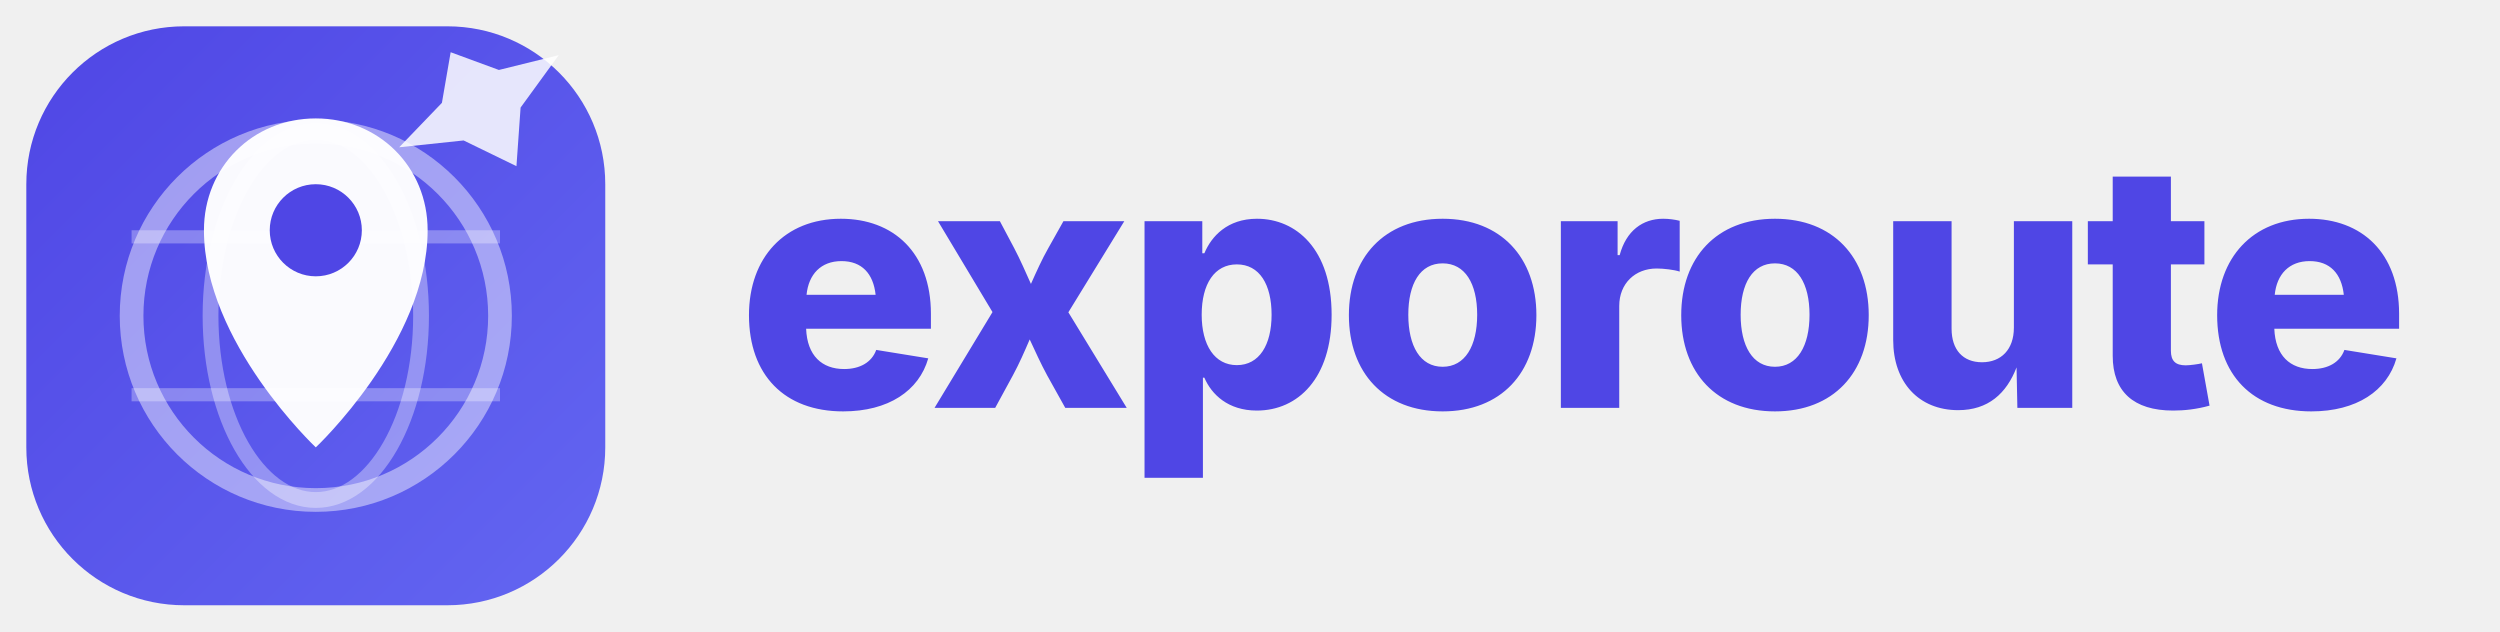
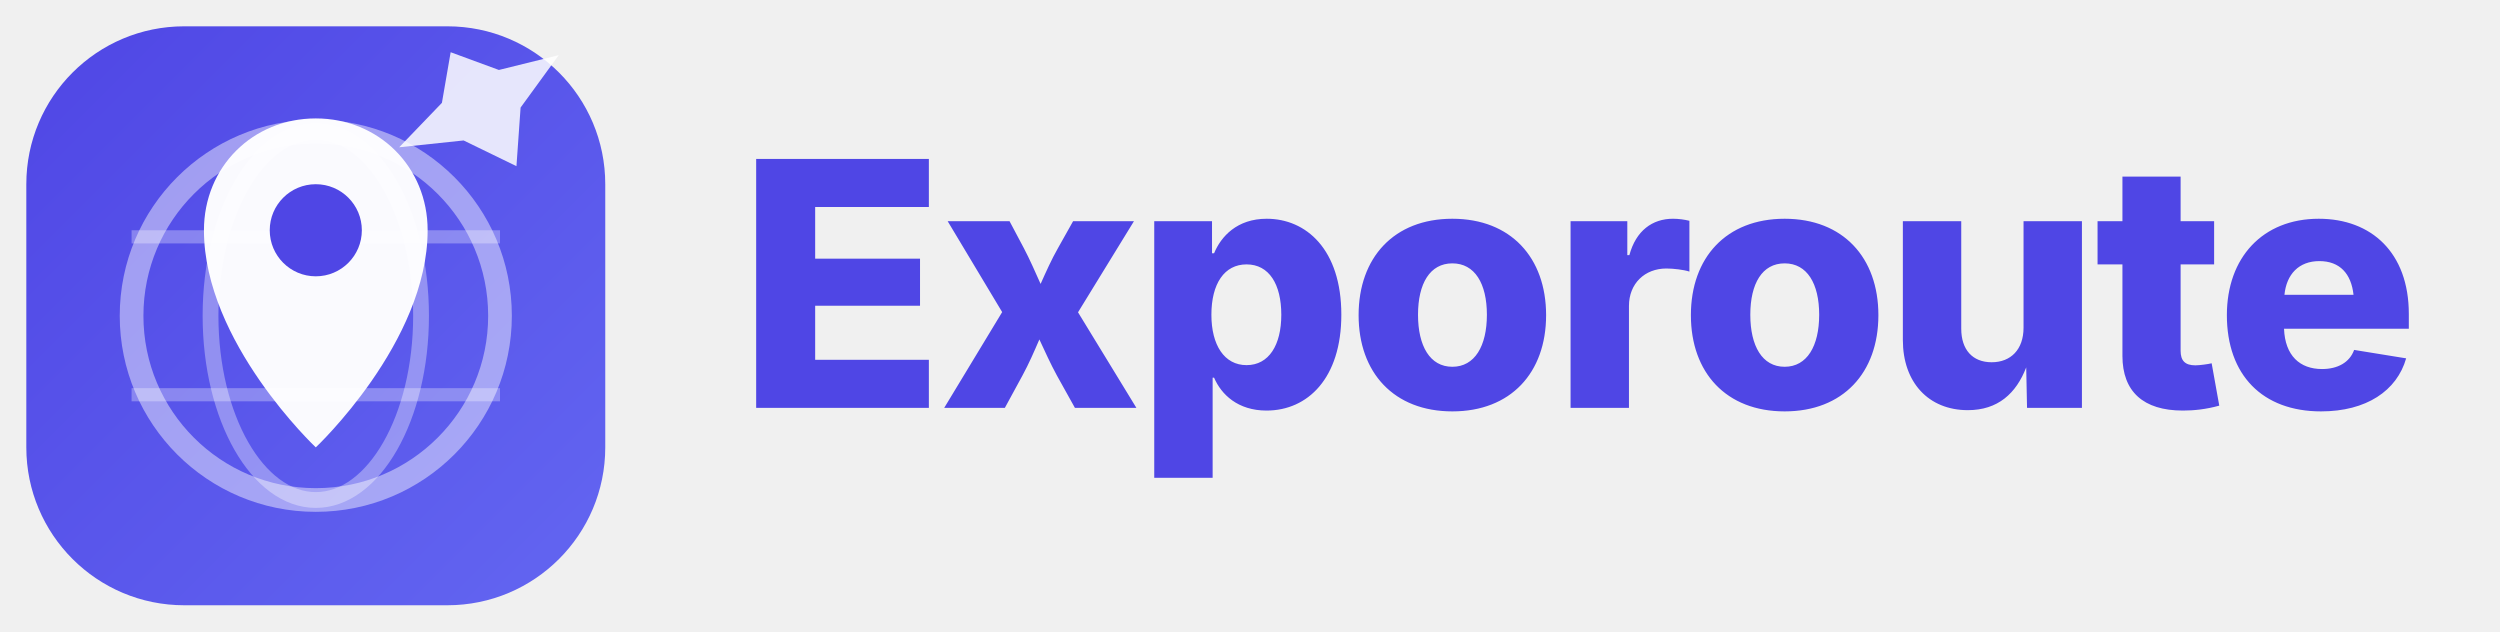
<svg xmlns="http://www.w3.org/2000/svg" width="190" height="48" viewBox="0 0 190 48" fill="none">
  <defs>
    <linearGradient id="iconBg" x1="2" y1="2" x2="46" y2="46" gradientUnits="userSpaceOnUse">
      <stop stop-color="#4f46e5" />
      <stop offset="1" stop-color="#6366f1" />
    </linearGradient>
  </defs>
  <rect x="2" y="2" width="44" height="44" rx="12" fill="url(#iconBg)" />
  <circle cx="24" cy="24" r="14" stroke="white" stroke-width="1.8" fill="none" opacity="0.45" />
  <ellipse cx="24" cy="24" rx="8" ry="14" stroke="white" stroke-width="1.2" fill="none" opacity="0.35" />
  <line x1="10" y1="18" x2="38" y2="18" stroke="white" stroke-width="1" opacity="0.3" />
  <line x1="10" y1="30" x2="38" y2="30" stroke="white" stroke-width="1" opacity="0.3" />
  <path d="M24 9c-4.8 0-8.5 3.7-8.5 8.5C15.5 26 24 34 24 34s8.5-8 8.5-16.5C32.5 12.7 28.8 9 24 9z" fill="white" fill-opacity="0.97" />
  <circle cx="24" cy="17.5" r="3.5" fill="#4f46e5" />
  <g transform="translate(36, 7) rotate(-30)">
    <path d="M0-3.5 2.5-0.5 7 0.8 2.5 2.8 0 6.5-2.5 2.8-7 0.8-2.5-0.5z" fill="white" opacity="0.85" />
  </g>
-   <text x="56" y="31" font-family="Inter,system-ui,-apple-system,'Segoe UI',Roboto,sans-serif" font-size="26" font-weight="800" fill="#4f46e5" letter-spacing="-0.02em">exporoute</text>
+   <text x="56" y="31" font-family="Inter,system-ui,-apple-system,'Segoe UI',Roboto,sans-serif" font-size="26" font-weight="800" fill="#4f46e5" letter-spacing="-0.02em">Exporoute</text>
</svg>
